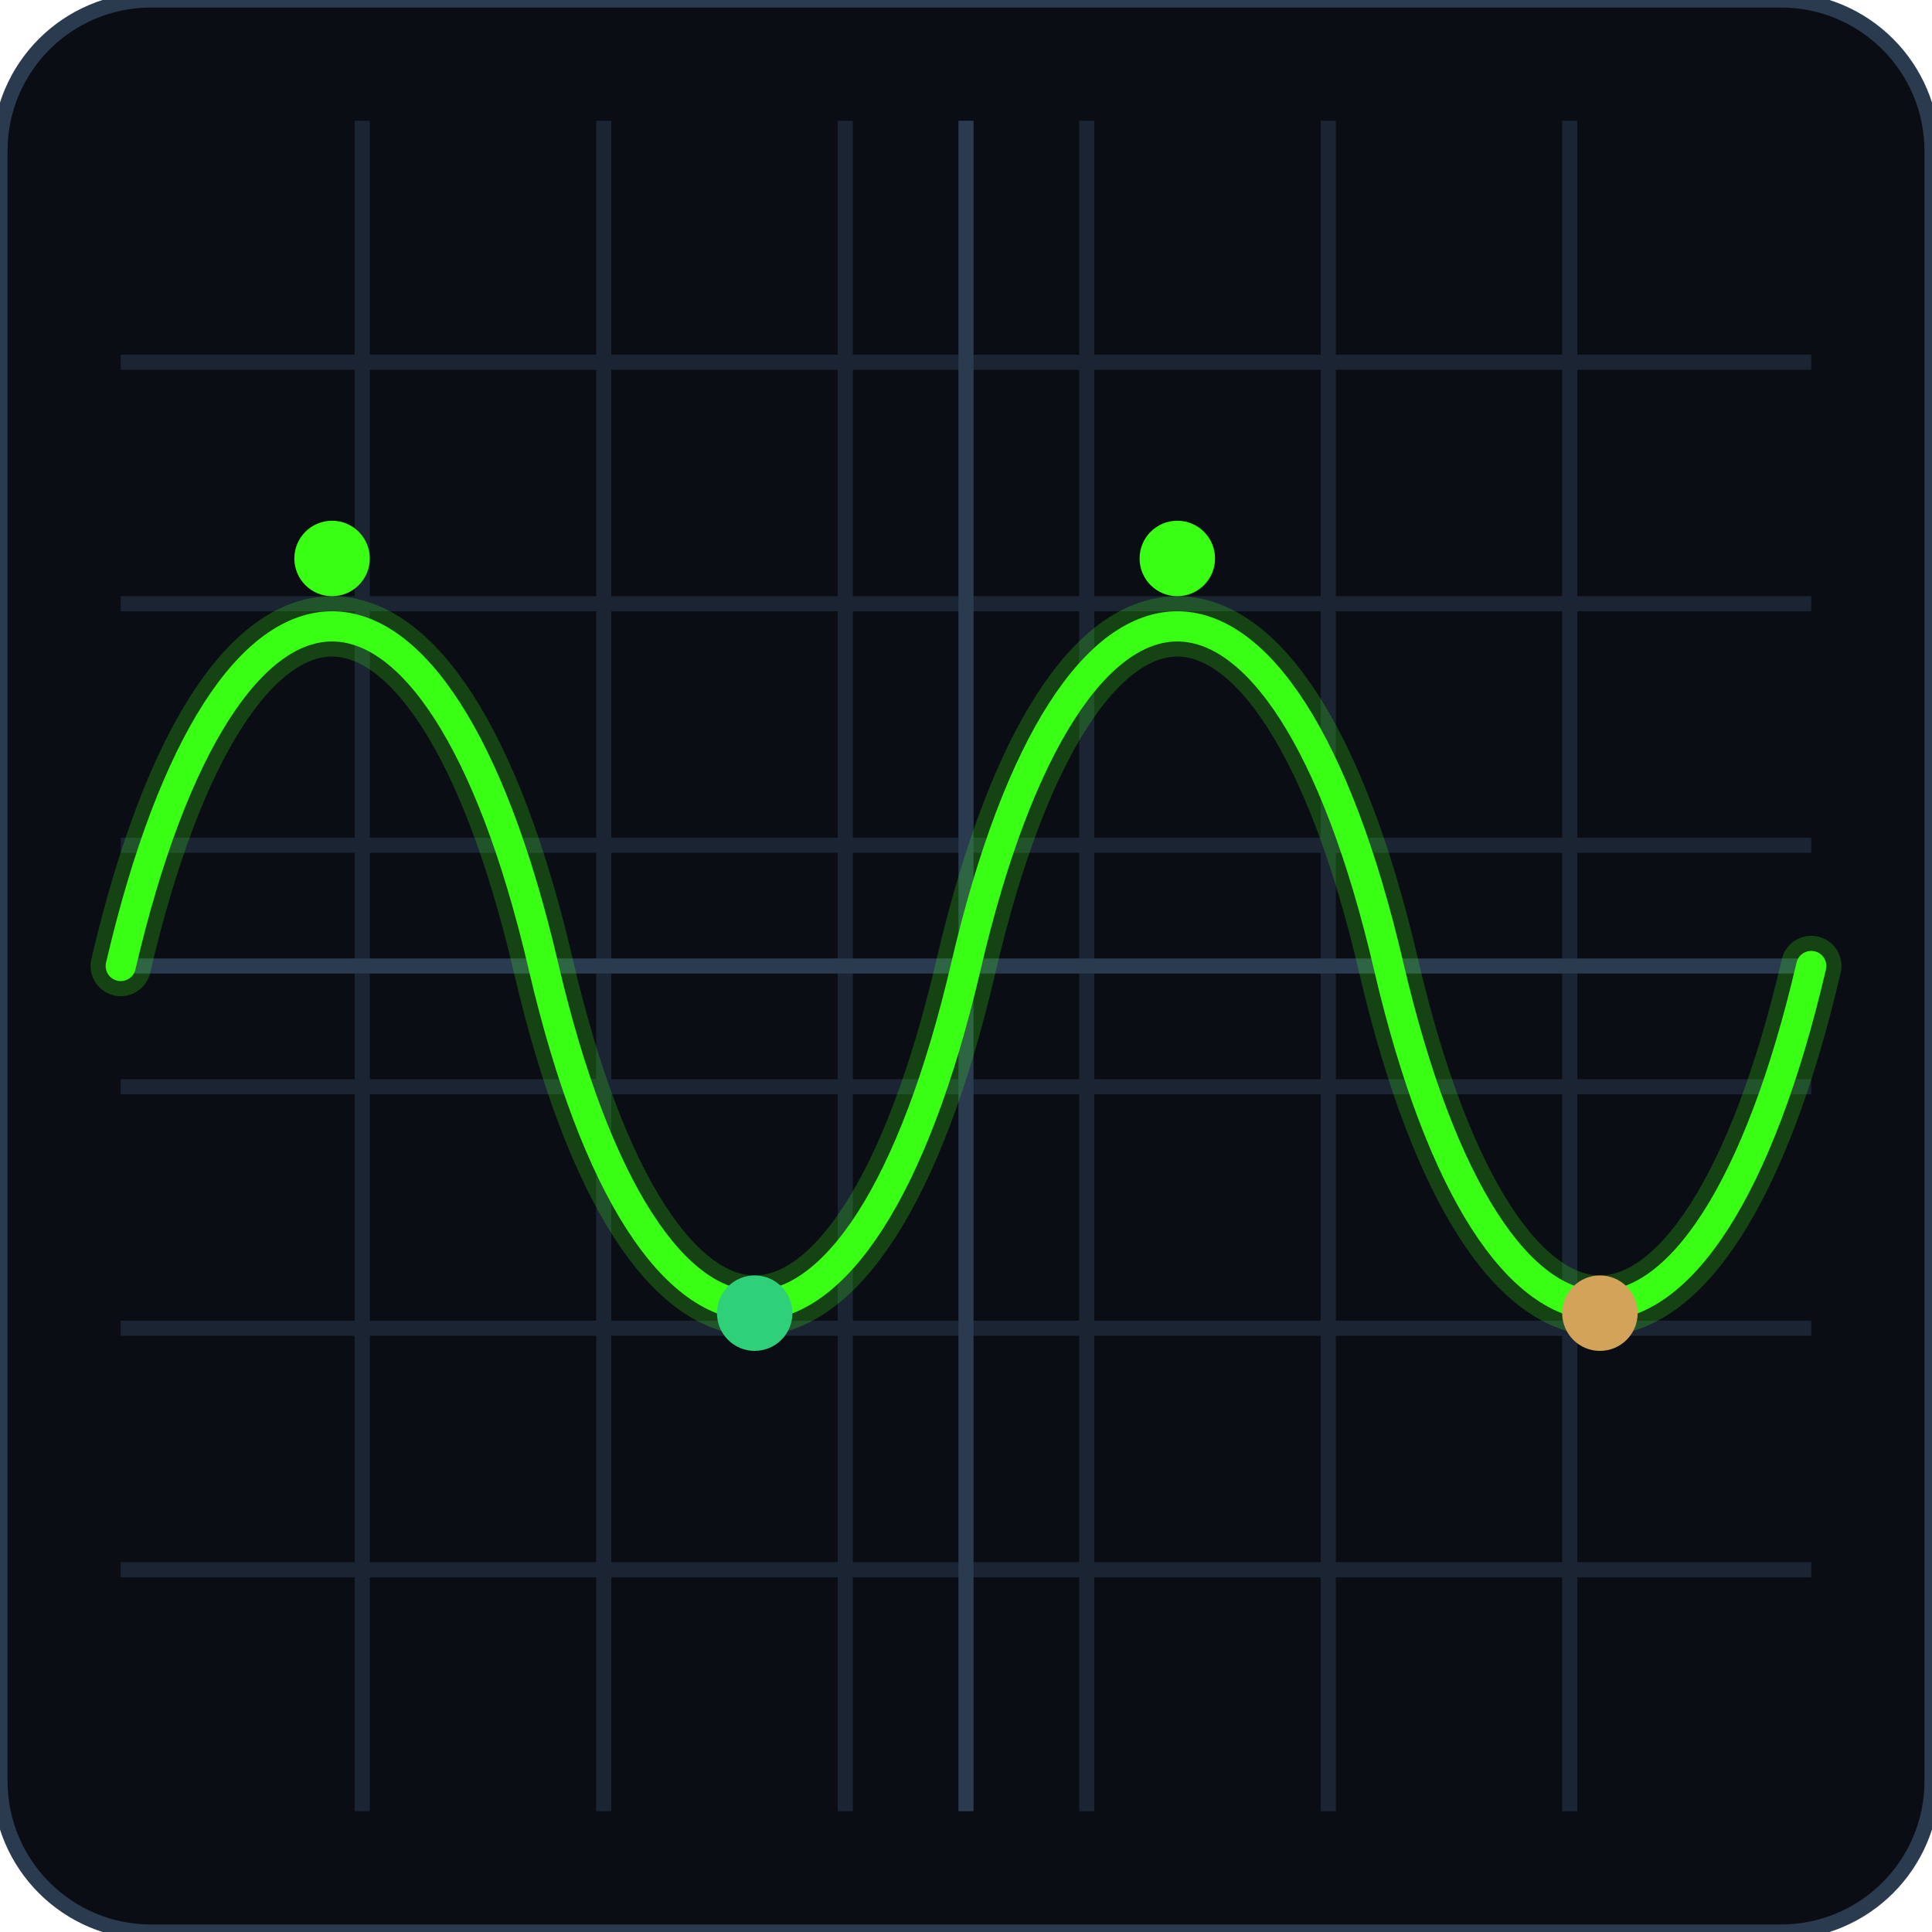
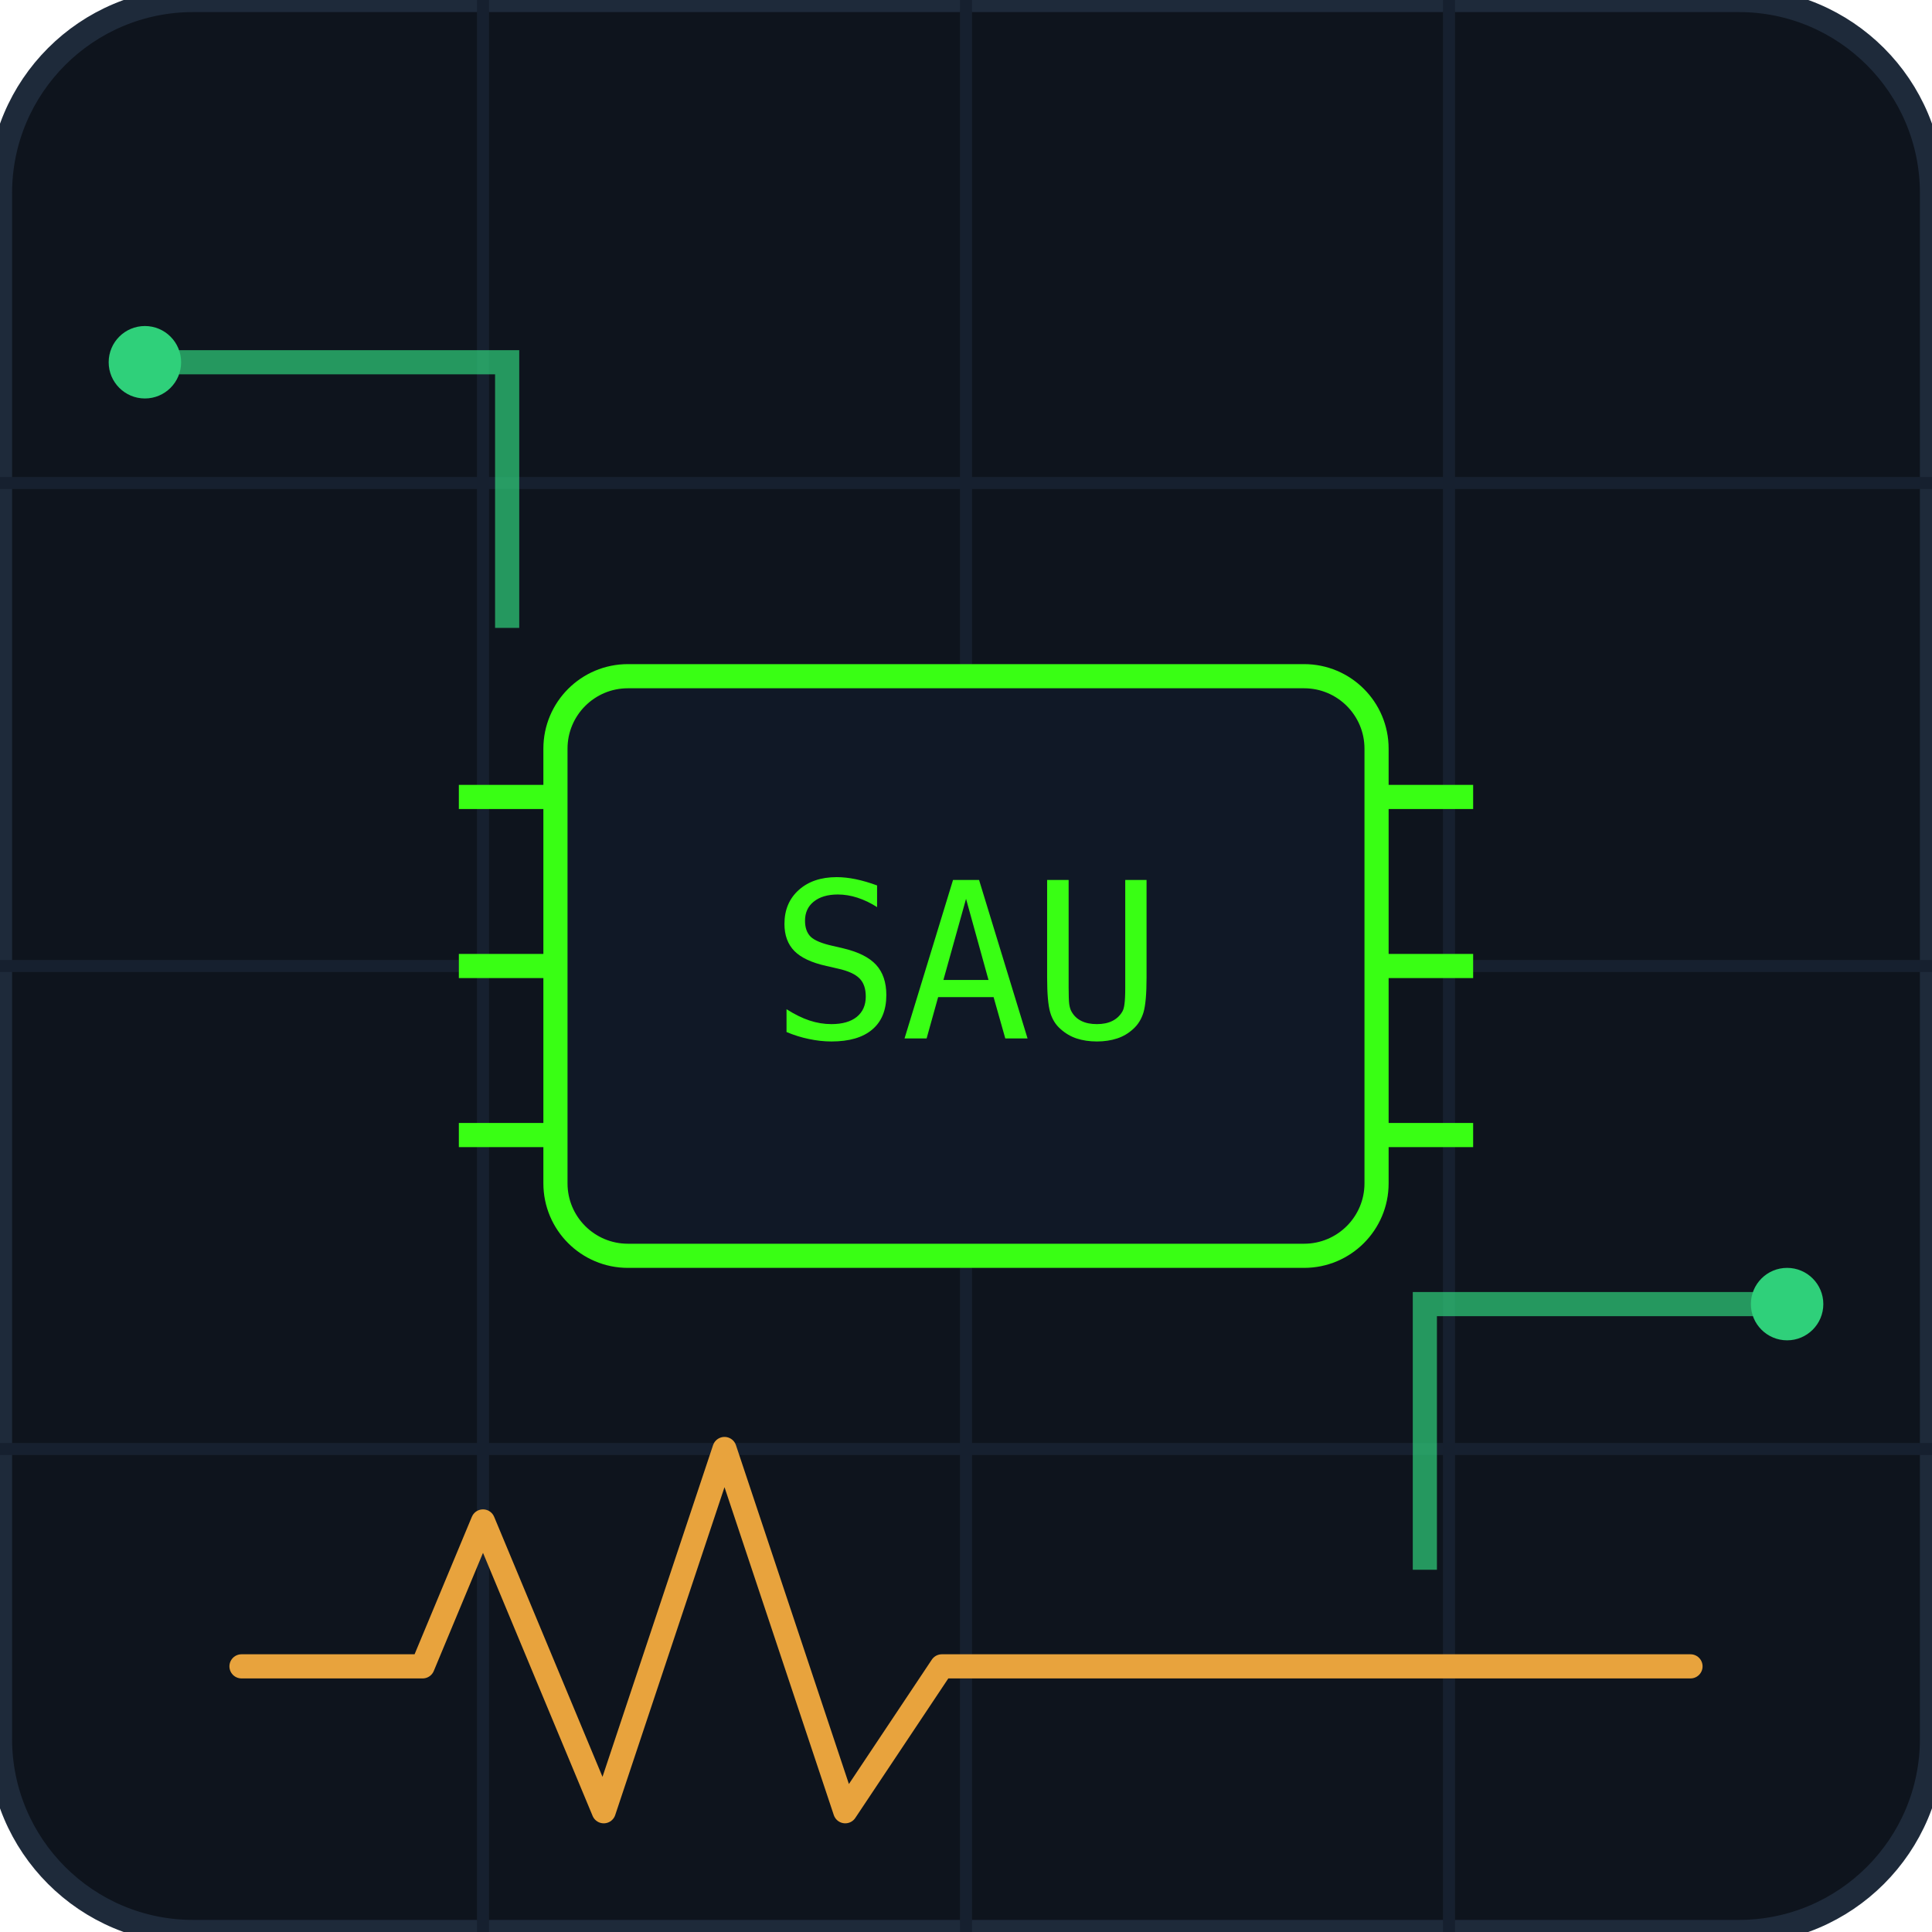
- <svg xmlns="http://www.w3.org/2000/svg" viewBox="0 0 128 128" role="img" aria-label="Oscilloscope waveform avatar placeholder">
-   <rect width="128" height="128" rx="10" fill="#0a0e14" stroke="#2a3a4f" stroke-width="1" />
-   <g stroke="#1b2433" stroke-width="1">
-     <line x1="24" y1="8" x2="24" y2="120" />
-     <line x1="40" y1="8" x2="40" y2="120" />
-     <line x1="56" y1="8" x2="56" y2="120" />
-     <line x1="72" y1="8" x2="72" y2="120" />
-     <line x1="88" y1="8" x2="88" y2="120" />
-     <line x1="104" y1="8" x2="104" y2="120" />
-     <line x1="8" y1="24" x2="120" y2="24" />
-     <line x1="8" y1="40" x2="120" y2="40" />
-     <line x1="8" y1="56" x2="120" y2="56" />
-     <line x1="8" y1="72" x2="120" y2="72" />
-     <line x1="8" y1="88" x2="120" y2="88" />
-     <line x1="8" y1="104" x2="120" y2="104" />
+ <svg xmlns="http://www.w3.org/2000/svg" viewBox="0 0 160 160">
+   <rect width="160" height="160" rx="16" fill="#0e141d" />
+   <rect width="160" height="160" rx="16" fill="none" stroke="#1e2a3a" stroke-width="2" />
+   <g stroke="#16202f" stroke-width="1">
+     <path d="M0 40H160M0 80H160M0 120H160M40 0V160M80 0V160M120 0V160" />
  </g>
-   <g stroke="#2a3a4f" stroke-width="1">
-     <line x1="8" y1="64" x2="120" y2="64" />
-     <line x1="64" y1="8" x2="64" y2="120" />
+   <g stroke="#2fd07a" stroke-width="2" fill="none" opacity="0.7">
+     <path d="M12 30H42V52" />
+     <path d="M118 130V108H148" />
  </g>
-   <path d="M 8 64 C 15 34, 29 34, 36 64 C 43 94, 57 94, 64 64 C 71 34, 85 34, 92 64 C 99 94, 113 94, 120 64" fill="none" stroke="#39ff14" stroke-width="4" stroke-linecap="round" opacity="0.22" />
-   <path d="M 8 64 C 15 34, 29 34, 36 64 C 43 94, 57 94, 64 64 C 71 34, 85 34, 92 64 C 99 94, 113 94, 120 64" fill="none" stroke="#39ff14" stroke-width="2" stroke-linecap="round" />
-   <circle cx="22" cy="37" r="2.5" fill="#39ff14" />
-   <circle cx="78" cy="37" r="2.5" fill="#39ff14" />
-   <circle cx="50" cy="87" r="2.5" fill="#2fd07a" />
-   <circle cx="106" cy="87" r="2.5" fill="#d4a35a" />
+   <circle cx="12" cy="30" r="3" fill="#2fd07a" />
+   <circle cx="148" cy="108" r="3" fill="#2fd07a" />
+   <g stroke="#39ff14" stroke-width="2">
+     <path d="M38 66h8M38 80h8M38 94h8M114 66h8M114 80h8M114 94h8" />
+   </g>
+   <rect x="46" y="56" width="68" height="48" rx="6" fill="#101826" stroke="#39ff14" stroke-width="2" />
+   <text x="80" y="86" text-anchor="middle" font-family="monospace" font-size="18" fill="#39ff14">SAU</text>
+   <polyline points="20,138 35,138 40,126 50,150 60,120 70,150 78,138 140,138" fill="none" stroke="#e8a33d" stroke-width="2" stroke-linejoin="round" stroke-linecap="round" />
</svg>
